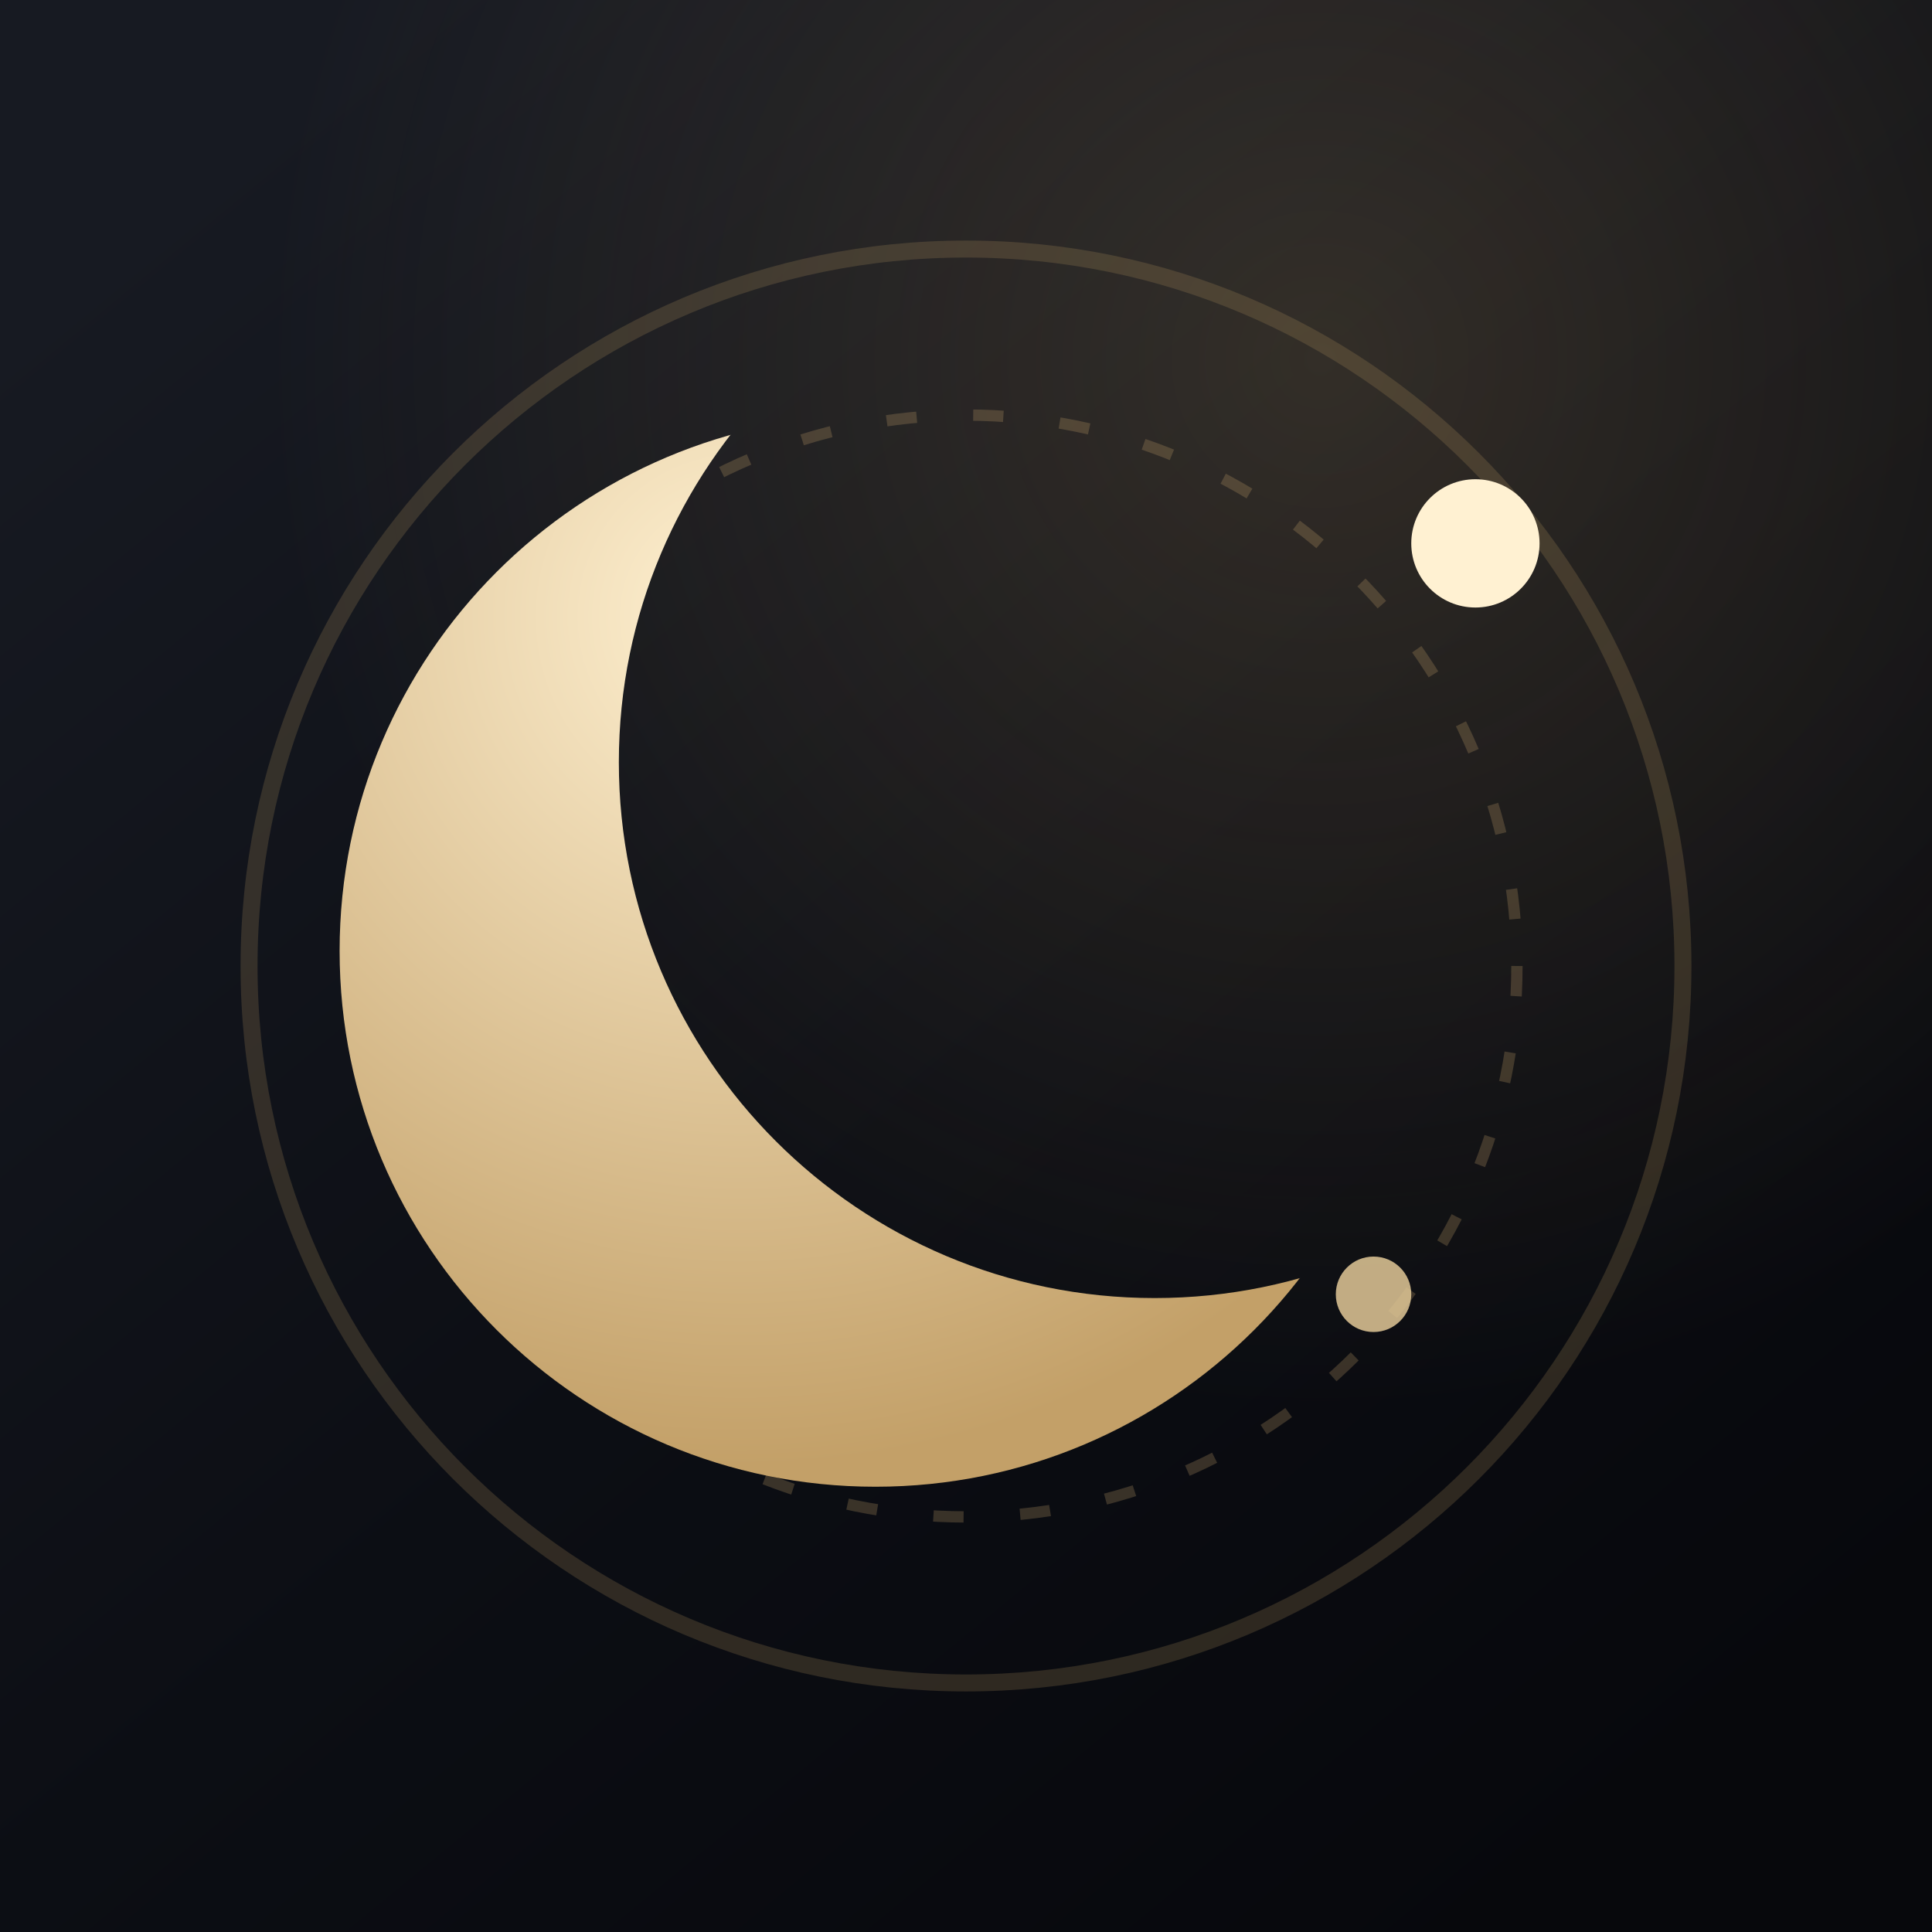
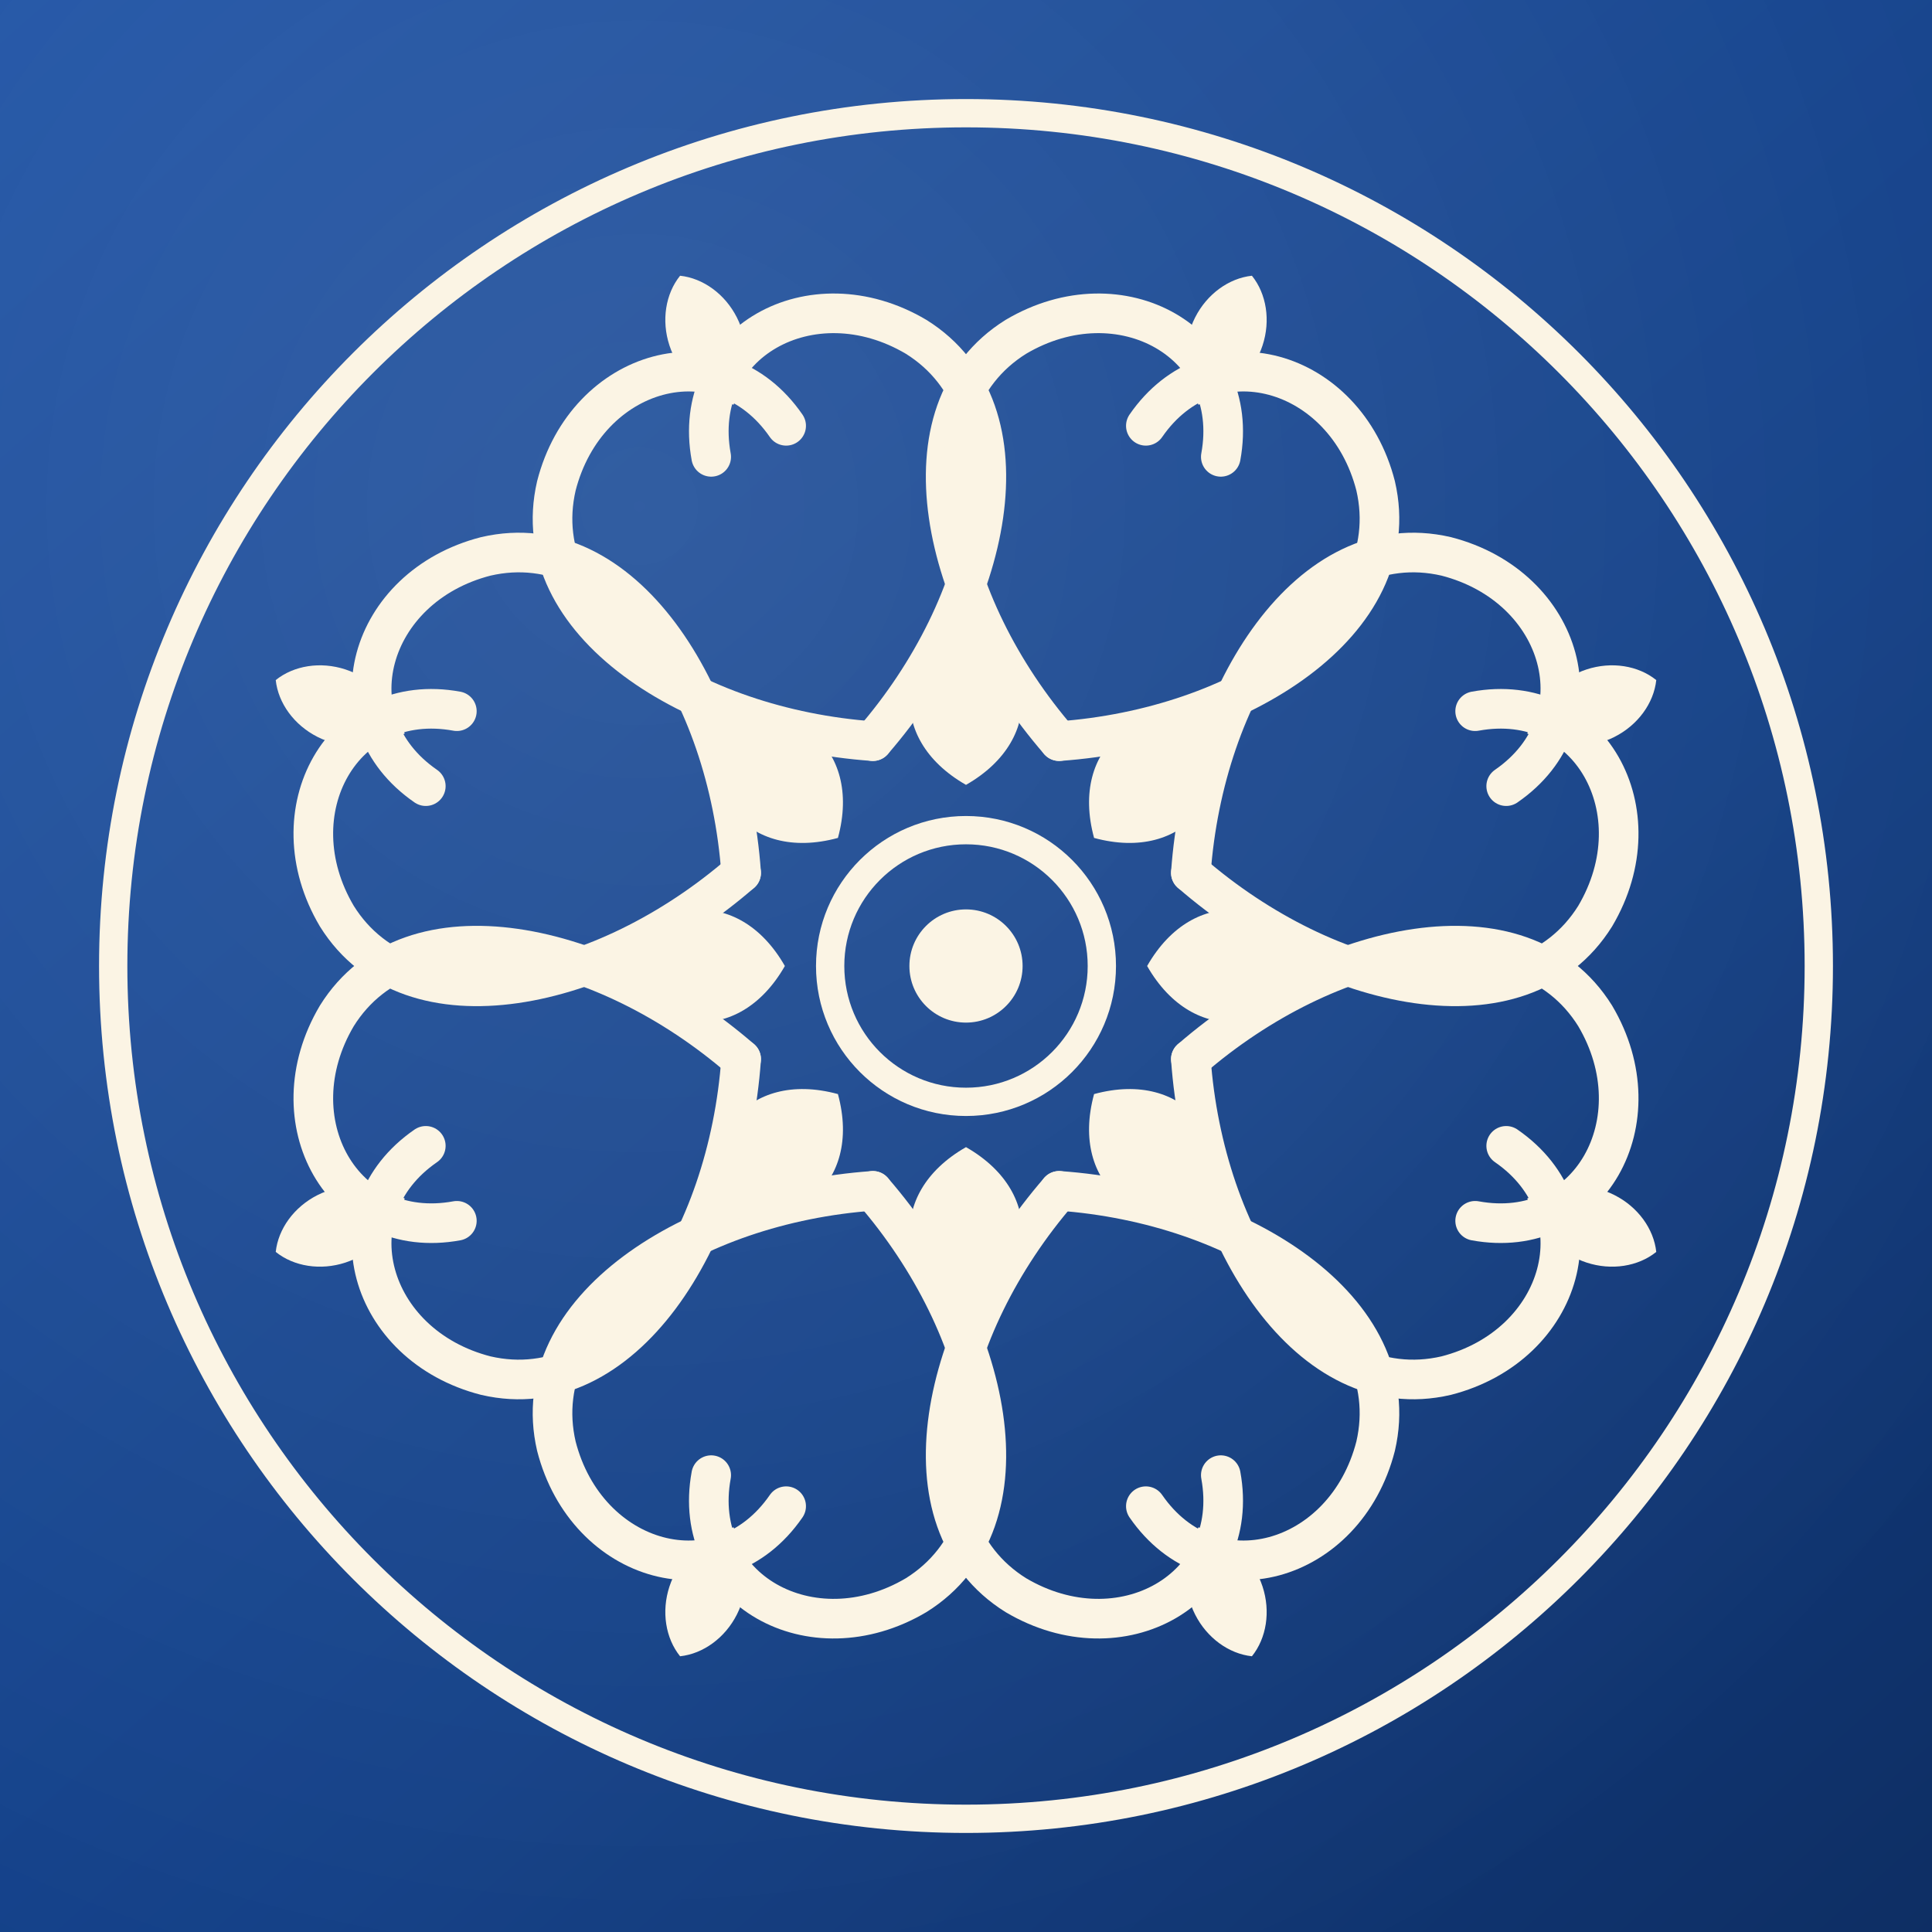
- <svg xmlns="http://www.w3.org/2000/svg" width="1024" height="1024" viewBox="0 0 1024 1024" role="img" aria-label="SleepSphere crescent and orbit">
+ <svg xmlns="http://www.w3.org/2000/svg" width="1024" height="1024" viewBox="0 0 1024 1024">
  <defs>
-     <linearGradient id="ground" x1="140" y1="60" x2="880" y2="960" gradientUnits="userSpaceOnUse">
-       <stop stop-color="#171A22" />
-       <stop offset="0.55" stop-color="#0C0E14" />
-       <stop offset="1" stop-color="#07080C" />
+     <linearGradient id="u" x1="30" y1="-40" x2="1000" y2="1060" gradientUnits="userSpaceOnUse">
+       <stop offset="0" stop-color="#1A4FA3" />
+       <stop offset="0.6" stop-color="#123F86" />
+       <stop offset="1" stop-color="#0E2E63" />
    </linearGradient>
-     <radialGradient id="glow" cx="0" cy="0" r="1" gradientTransform="translate(700 190) scale(560)" gradientUnits="userSpaceOnUse">
-       <stop stop-color="#C3A068" stop-opacity=".20" />
-       <stop offset="1" stop-color="#C3A068" stop-opacity="0" />
+     <radialGradient id="lu" cx="0" cy="0" r="1" gradientTransform="translate(340 270) scale(860)" gradientUnits="userSpaceOnUse">
+       <stop offset="0" stop-color="#FFF" stop-opacity=".12" />
+       <stop offset="1" stop-color="#FFF" stop-opacity="0" />
    </radialGradient>
-     <radialGradient id="moon" cx="0" cy="0" r="1" gradientTransform="translate(392 328) rotate(55) scale(448)" gradientUnits="userSpaceOnUse">
-       <stop stop-color="#FFF1D2" />
-       <stop offset="1" stop-color="#C3A068" />
-     </radialGradient>
-     <mask id="crescent">
-       <rect width="1024" height="1024" fill="white" />
-       <circle cx="612" cy="404" r="284" fill="black" />
-     </mask>
  </defs>
-   <rect width="1024" height="1024" fill="url(#ground)" />
-   <rect width="1024" height="1024" fill="url(#glow)" />
-   <circle cx="512" cy="512" r="380" fill="none" stroke="#C3A068" stroke-opacity=".20" stroke-width="9" />
-   <circle cx="512" cy="512" r="292" fill="none" stroke="#C3A068" stroke-opacity=".26" stroke-width="6" stroke-dasharray="16 30" />
-   <circle cx="464" cy="504" r="284" fill="url(#moon)" mask="url(#crescent)" />
-   <circle cx="782" cy="288" r="34" fill="#FFF1D2" />
-   <circle cx="728" cy="686" r="20" fill="#E2C896" fill-opacity=".85" />
+   <rect width="1024" height="1024" fill="url(#u)" />
+   <rect width="1024" height="1024" fill="url(#lu)" />
+   <g stroke="#FBF4E4" fill="none" stroke-width="21" stroke-linecap="round">
+     <g transform="rotate(22.5 512 512)">
+       <g transform="translate(512 512)">
+         <path d="M0 -129   C-86 -172 -146.2 -258 -103.2 -318.2   C-64.5 -369.8 8.6 -361.2 21.5 -301" />
+         <path d="M0 -129   C86 -172 146.2 -258 103.2 -318.2   C64.5 -369.8 -8.6 -361.2 -21.5 -301" />
+       </g>
+     </g>
+     <g transform="rotate(67.5 512 512)">
+       <g transform="translate(512 512)">
+         <path d="M0 -129   C-86 -172 -146.2 -258 -103.2 -318.2   C-64.5 -369.8 8.6 -361.2 21.5 -301" />
+         <path d="M0 -129   C86 -172 146.2 -258 103.2 -318.2   C64.5 -369.8 -8.6 -361.2 -21.5 -301" />
+       </g>
+     </g>
+     <g transform="rotate(112.5 512 512)">
+       <g transform="translate(512 512)">
+         <path d="M0 -129   C-86 -172 -146.2 -258 -103.2 -318.2   C-64.5 -369.8 8.6 -361.2 21.5 -301" />
+         <path d="M0 -129   C86 -172 146.2 -258 103.2 -318.2   C64.5 -369.8 -8.6 -361.2 -21.5 -301" />
+       </g>
+     </g>
+     <g transform="rotate(157.5 512 512)">
+       <g transform="translate(512 512)">
+         <path d="M0 -129   C-86 -172 -146.2 -258 -103.2 -318.2   C-64.5 -369.8 8.6 -361.2 21.5 -301" />
+         <path d="M0 -129   C86 -172 146.2 -258 103.2 -318.2   C64.5 -369.8 -8.6 -361.2 -21.5 -301" />
+       </g>
+     </g>
+     <g transform="rotate(202.5 512 512)">
+       <g transform="translate(512 512)">
+         <path d="M0 -129   C-86 -172 -146.2 -258 -103.2 -318.2   C-64.5 -369.8 8.6 -361.2 21.5 -301" />
+         <path d="M0 -129   C86 -172 146.2 -258 103.2 -318.2   C64.5 -369.8 -8.6 -361.2 -21.5 -301" />
+       </g>
+     </g>
+     <g transform="rotate(247.5 512 512)">
+       <g transform="translate(512 512)">
+         <path d="M0 -129   C-86 -172 -146.2 -258 -103.2 -318.2   C-64.5 -369.8 8.6 -361.2 21.5 -301" />
+         <path d="M0 -129   C86 -172 146.2 -258 103.2 -318.2   C64.5 -369.8 -8.6 -361.2 -21.5 -301" />
+       </g>
+     </g>
+     <g transform="rotate(292.5 512 512)">
+       <g transform="translate(512 512)">
+         <path d="M0 -129   C-86 -172 -146.2 -258 -103.2 -318.2   C-64.5 -369.8 8.6 -361.2 21.5 -301" />
+         <path d="M0 -129   C86 -172 146.2 -258 103.2 -318.2   C64.5 -369.8 -8.6 -361.2 -21.5 -301" />
+       </g>
+     </g>
+     <g transform="rotate(337.5 512 512)">
+       <g transform="translate(512 512)">
+         <path d="M0 -129   C-86 -172 -146.2 -258 -103.2 -318.2   C-64.5 -369.8 8.6 -361.2 21.5 -301" />
+         <path d="M0 -129   C86 -172 146.2 -258 103.2 -318.2   C64.5 -369.8 -8.6 -361.2 -21.5 -301" />
+       </g>
+     </g>
+   </g>
+   <g fill="#FBF4E4">
+     <g transform="rotate(22.5 512 512)">
+       <g transform="translate(512 512)">
+         <path d="M0 -322   C-30 -347.2 -21.6 -384.2 0 -396   C21.6 -384.2 30 -347.2 0 -322 Z" />
+       </g>
+     </g>
+     <g transform="rotate(67.5 512 512)">
+       <g transform="translate(512 512)">
+         <path d="M0 -322   C-30 -347.2 -21.6 -384.2 0 -396   C21.6 -384.2 30 -347.2 0 -322 Z" />
+       </g>
+     </g>
+     <g transform="rotate(112.5 512 512)">
+       <g transform="translate(512 512)">
+         <path d="M0 -322   C-30 -347.2 -21.6 -384.2 0 -396   C21.6 -384.2 30 -347.2 0 -322 Z" />
+       </g>
+     </g>
+     <g transform="rotate(157.5 512 512)">
+       <g transform="translate(512 512)">
+         <path d="M0 -322   C-30 -347.2 -21.6 -384.2 0 -396   C21.6 -384.2 30 -347.2 0 -322 Z" />
+       </g>
+     </g>
+     <g transform="rotate(202.5 512 512)">
+       <g transform="translate(512 512)">
+         <path d="M0 -322   C-30 -347.2 -21.6 -384.2 0 -396   C21.6 -384.2 30 -347.2 0 -322 Z" />
+       </g>
+     </g>
+     <g transform="rotate(247.5 512 512)">
+       <g transform="translate(512 512)">
+         <path d="M0 -322   C-30 -347.2 -21.6 -384.2 0 -396   C21.6 -384.2 30 -347.2 0 -322 Z" />
+       </g>
+     </g>
+     <g transform="rotate(292.5 512 512)">
+       <g transform="translate(512 512)">
+         <path d="M0 -322   C-30 -347.2 -21.6 -384.2 0 -396   C21.6 -384.2 30 -347.2 0 -322 Z" />
+       </g>
+     </g>
+     <g transform="rotate(337.5 512 512)">
+       <g transform="translate(512 512)">
+         <path d="M0 -322   C-30 -347.2 -21.6 -384.2 0 -396   C21.6 -384.2 30 -347.2 0 -322 Z" />
+       </g>
+     </g>
+     <g transform="rotate(0 512 512)">
+       <g transform="translate(512 512)">
+         <path d="M0 -236   C-21 -253.7 -15.1 -279.7 0 -288   C15.1 -279.7 21 -253.7 0 -236 Z" />
+       </g>
+     </g>
+     <g transform="rotate(45 512 512)">
+       <g transform="translate(512 512)">
+         <path d="M0 -236   C-21 -253.7 -15.1 -279.7 0 -288   C15.1 -279.7 21 -253.7 0 -236 Z" />
+       </g>
+     </g>
+     <g transform="rotate(90 512 512)">
+       <g transform="translate(512 512)">
+         <path d="M0 -236   C-21 -253.7 -15.1 -279.7 0 -288   C15.1 -279.7 21 -253.7 0 -236 Z" />
+       </g>
+     </g>
+     <g transform="rotate(135 512 512)">
+       <g transform="translate(512 512)">
+         <path d="M0 -236   C-21 -253.7 -15.1 -279.7 0 -288   C15.1 -279.7 21 -253.7 0 -236 Z" />
+       </g>
+     </g>
+     <g transform="rotate(180 512 512)">
+       <g transform="translate(512 512)">
+         <path d="M0 -236   C-21 -253.7 -15.1 -279.7 0 -288   C15.1 -279.7 21 -253.7 0 -236 Z" />
+       </g>
+     </g>
+     <g transform="rotate(225 512 512)">
+       <g transform="translate(512 512)">
+         <path d="M0 -236   C-21 -253.7 -15.1 -279.7 0 -288   C15.1 -279.7 21 -253.7 0 -236 Z" />
+       </g>
+     </g>
+     <g transform="rotate(270 512 512)">
+       <g transform="translate(512 512)">
+         <path d="M0 -236   C-21 -253.7 -15.1 -279.7 0 -288   C15.1 -279.7 21 -253.7 0 -236 Z" />
+       </g>
+     </g>
+     <g transform="rotate(315 512 512)">
+       <g transform="translate(512 512)">
+         <path d="M0 -236   C-21 -253.7 -15.1 -279.7 0 -288   C15.1 -279.7 21 -253.7 0 -236 Z" />
+       </g>
+     </g>
+     <g transform="rotate(0 512 512)">
+       <g transform="translate(512 512)">
+         <path d="M0 -96   C-44 -121.2 -35.2 -167.4 0 -186   C35.2 -167.4 44 -121.2 0 -96 Z" />
+       </g>
+     </g>
+     <g transform="rotate(45 512 512)">
+       <g transform="translate(512 512)">
+         <path d="M0 -96   C-44 -121.2 -35.2 -167.4 0 -186   C35.2 -167.4 44 -121.2 0 -96 Z" />
+       </g>
+     </g>
+     <g transform="rotate(90 512 512)">
+       <g transform="translate(512 512)">
+         <path d="M0 -96   C-44 -121.2 -35.2 -167.4 0 -186   C35.2 -167.4 44 -121.2 0 -96 Z" />
+       </g>
+     </g>
+     <g transform="rotate(135 512 512)">
+       <g transform="translate(512 512)">
+         <path d="M0 -96   C-44 -121.2 -35.2 -167.4 0 -186   C35.2 -167.4 44 -121.2 0 -96 Z" />
+       </g>
+     </g>
+     <g transform="rotate(180 512 512)">
+       <g transform="translate(512 512)">
+         <path d="M0 -96   C-44 -121.2 -35.2 -167.4 0 -186   C35.2 -167.4 44 -121.2 0 -96 Z" />
+       </g>
+     </g>
+     <g transform="rotate(225 512 512)">
+       <g transform="translate(512 512)">
+         <path d="M0 -96   C-44 -121.2 -35.2 -167.4 0 -186   C35.2 -167.4 44 -121.2 0 -96 Z" />
+       </g>
+     </g>
+     <g transform="rotate(270 512 512)">
+       <g transform="translate(512 512)">
+         <path d="M0 -96   C-44 -121.2 -35.2 -167.4 0 -186   C35.2 -167.4 44 -121.2 0 -96 Z" />
+       </g>
+     </g>
+     <g transform="rotate(315 512 512)">
+       <g transform="translate(512 512)">
+         <path d="M0 -96   C-44 -121.2 -35.2 -167.4 0 -186   C35.2 -167.4 44 -121.2 0 -96 Z" />
+       </g>
+     </g>
+   </g>
+   <g stroke="#FBF4E4" fill="none" stroke-width="15">
+     <circle cx="512" cy="512" r="72" />
+     <circle cx="512" cy="512" r="452" />
+   </g>
+   <circle cx="512" cy="512" r="30" fill="#FBF4E4" />
</svg>
